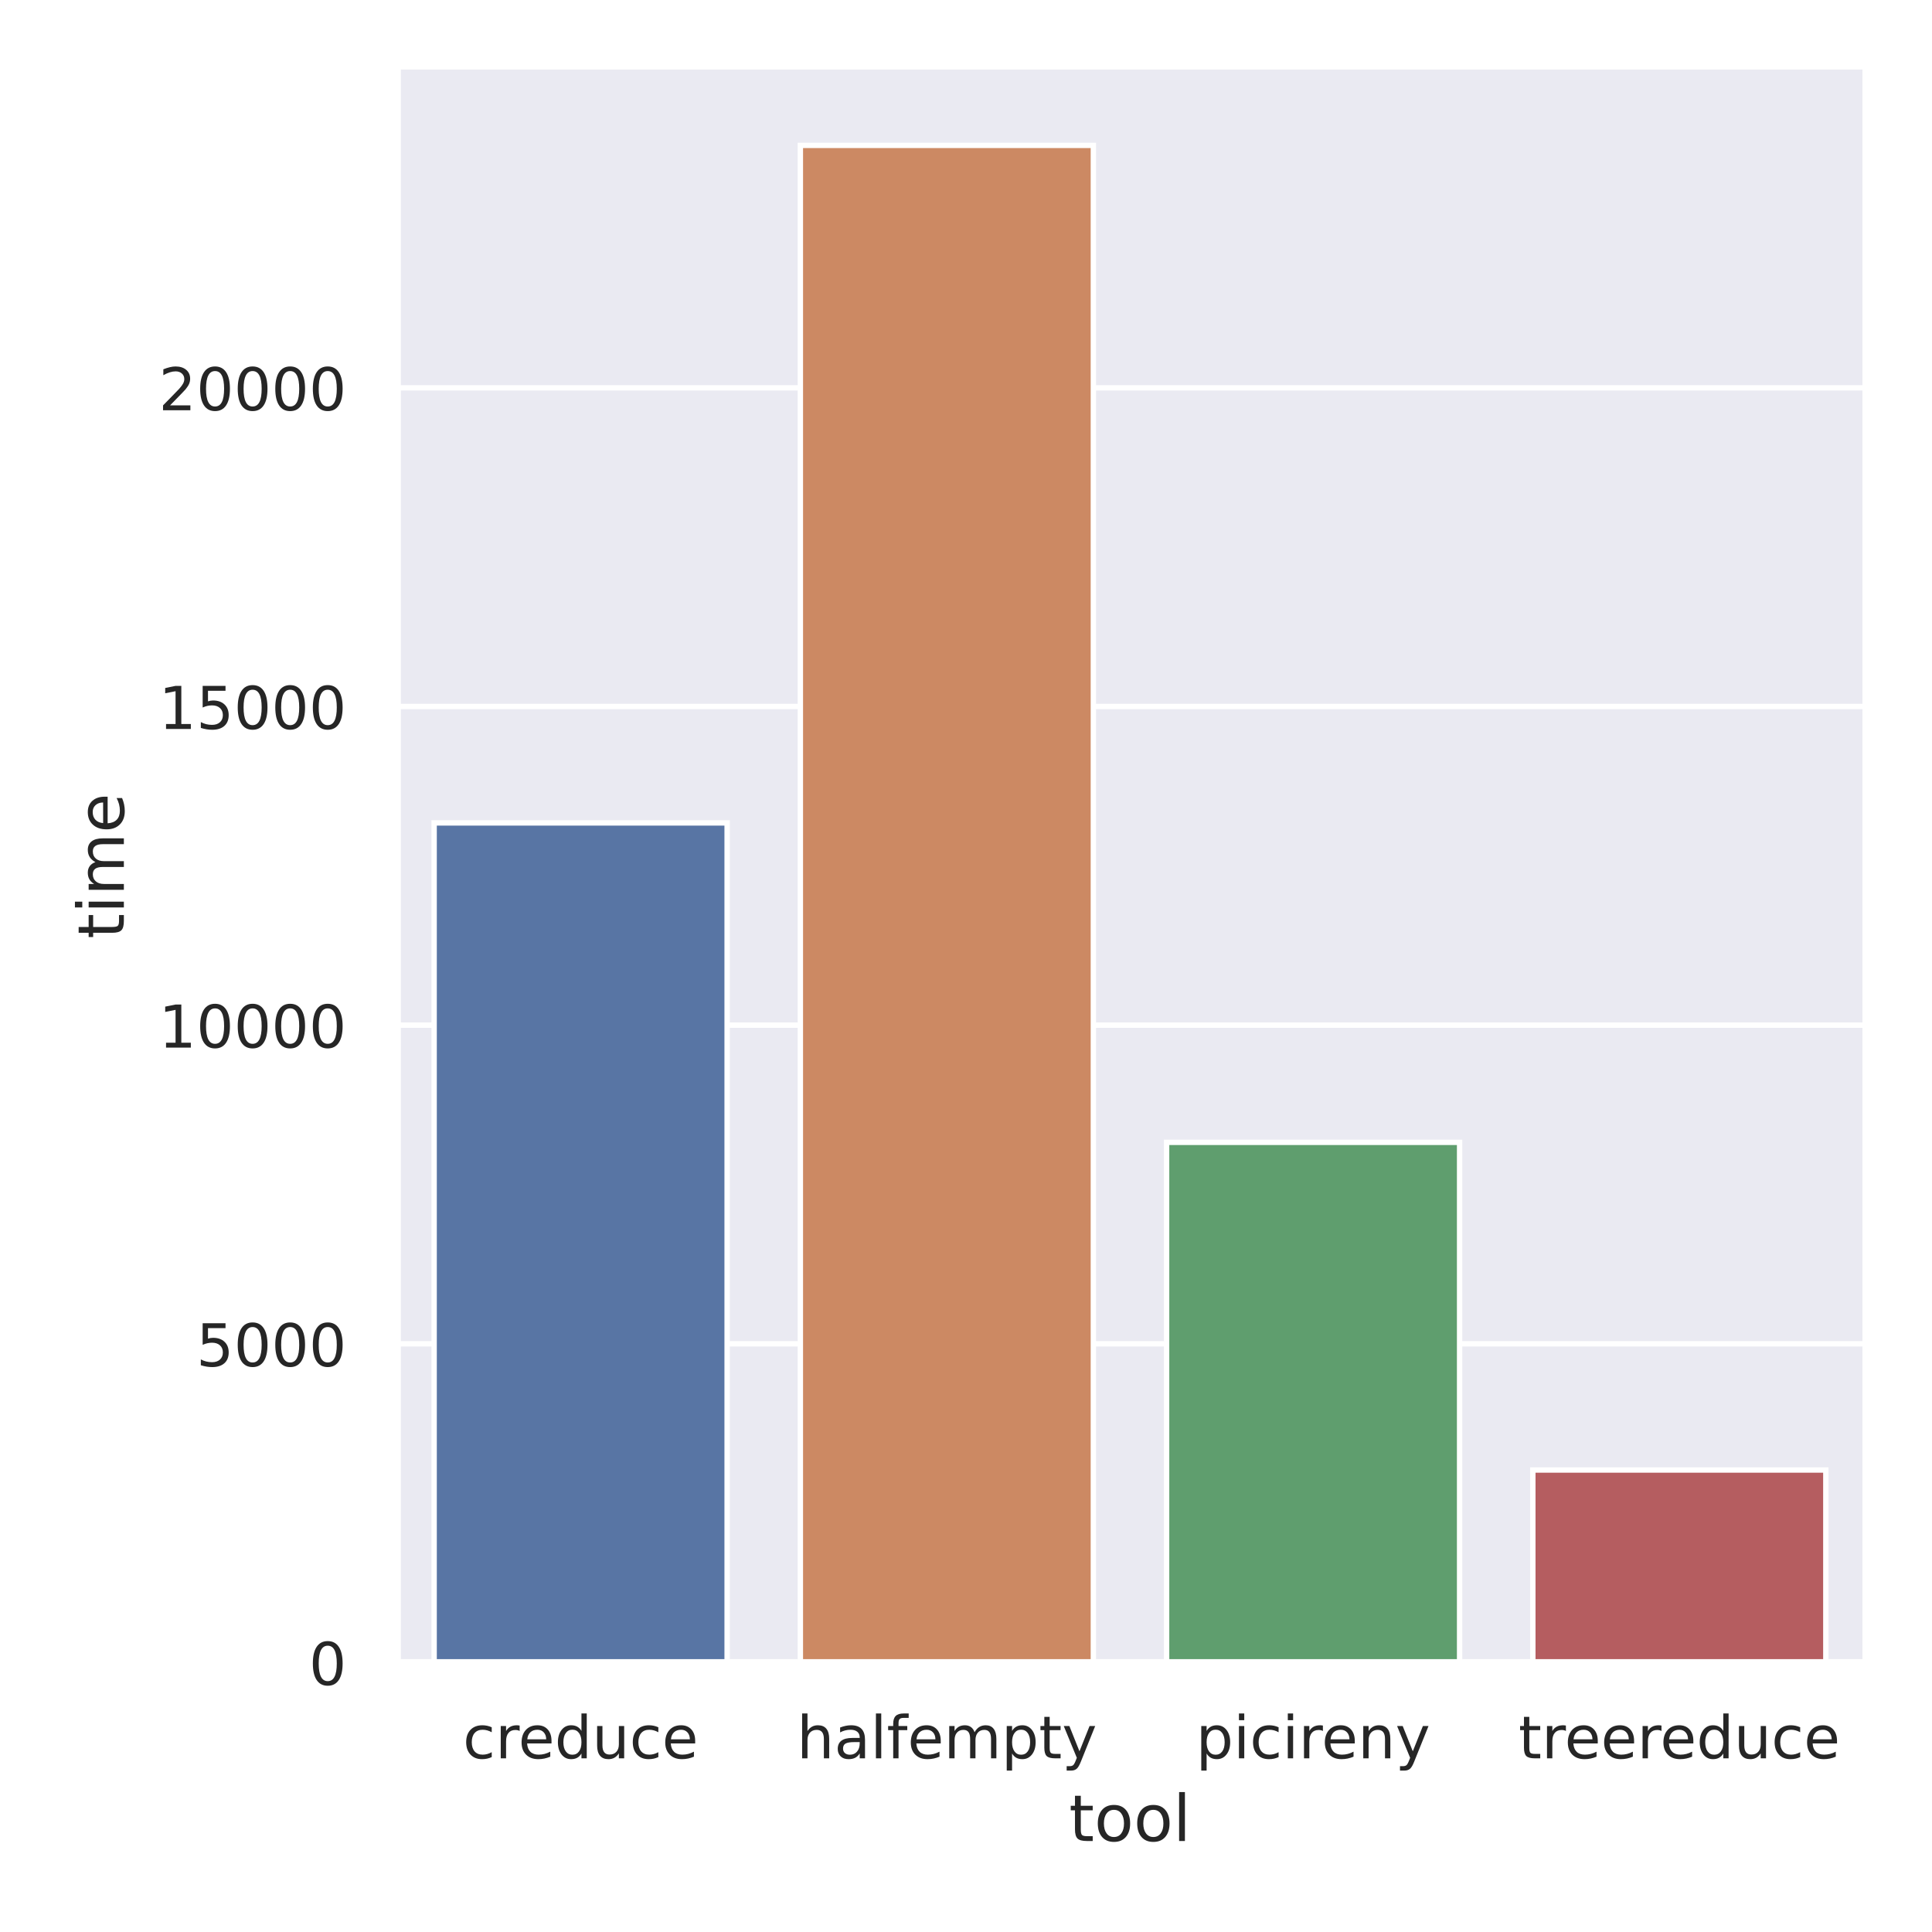
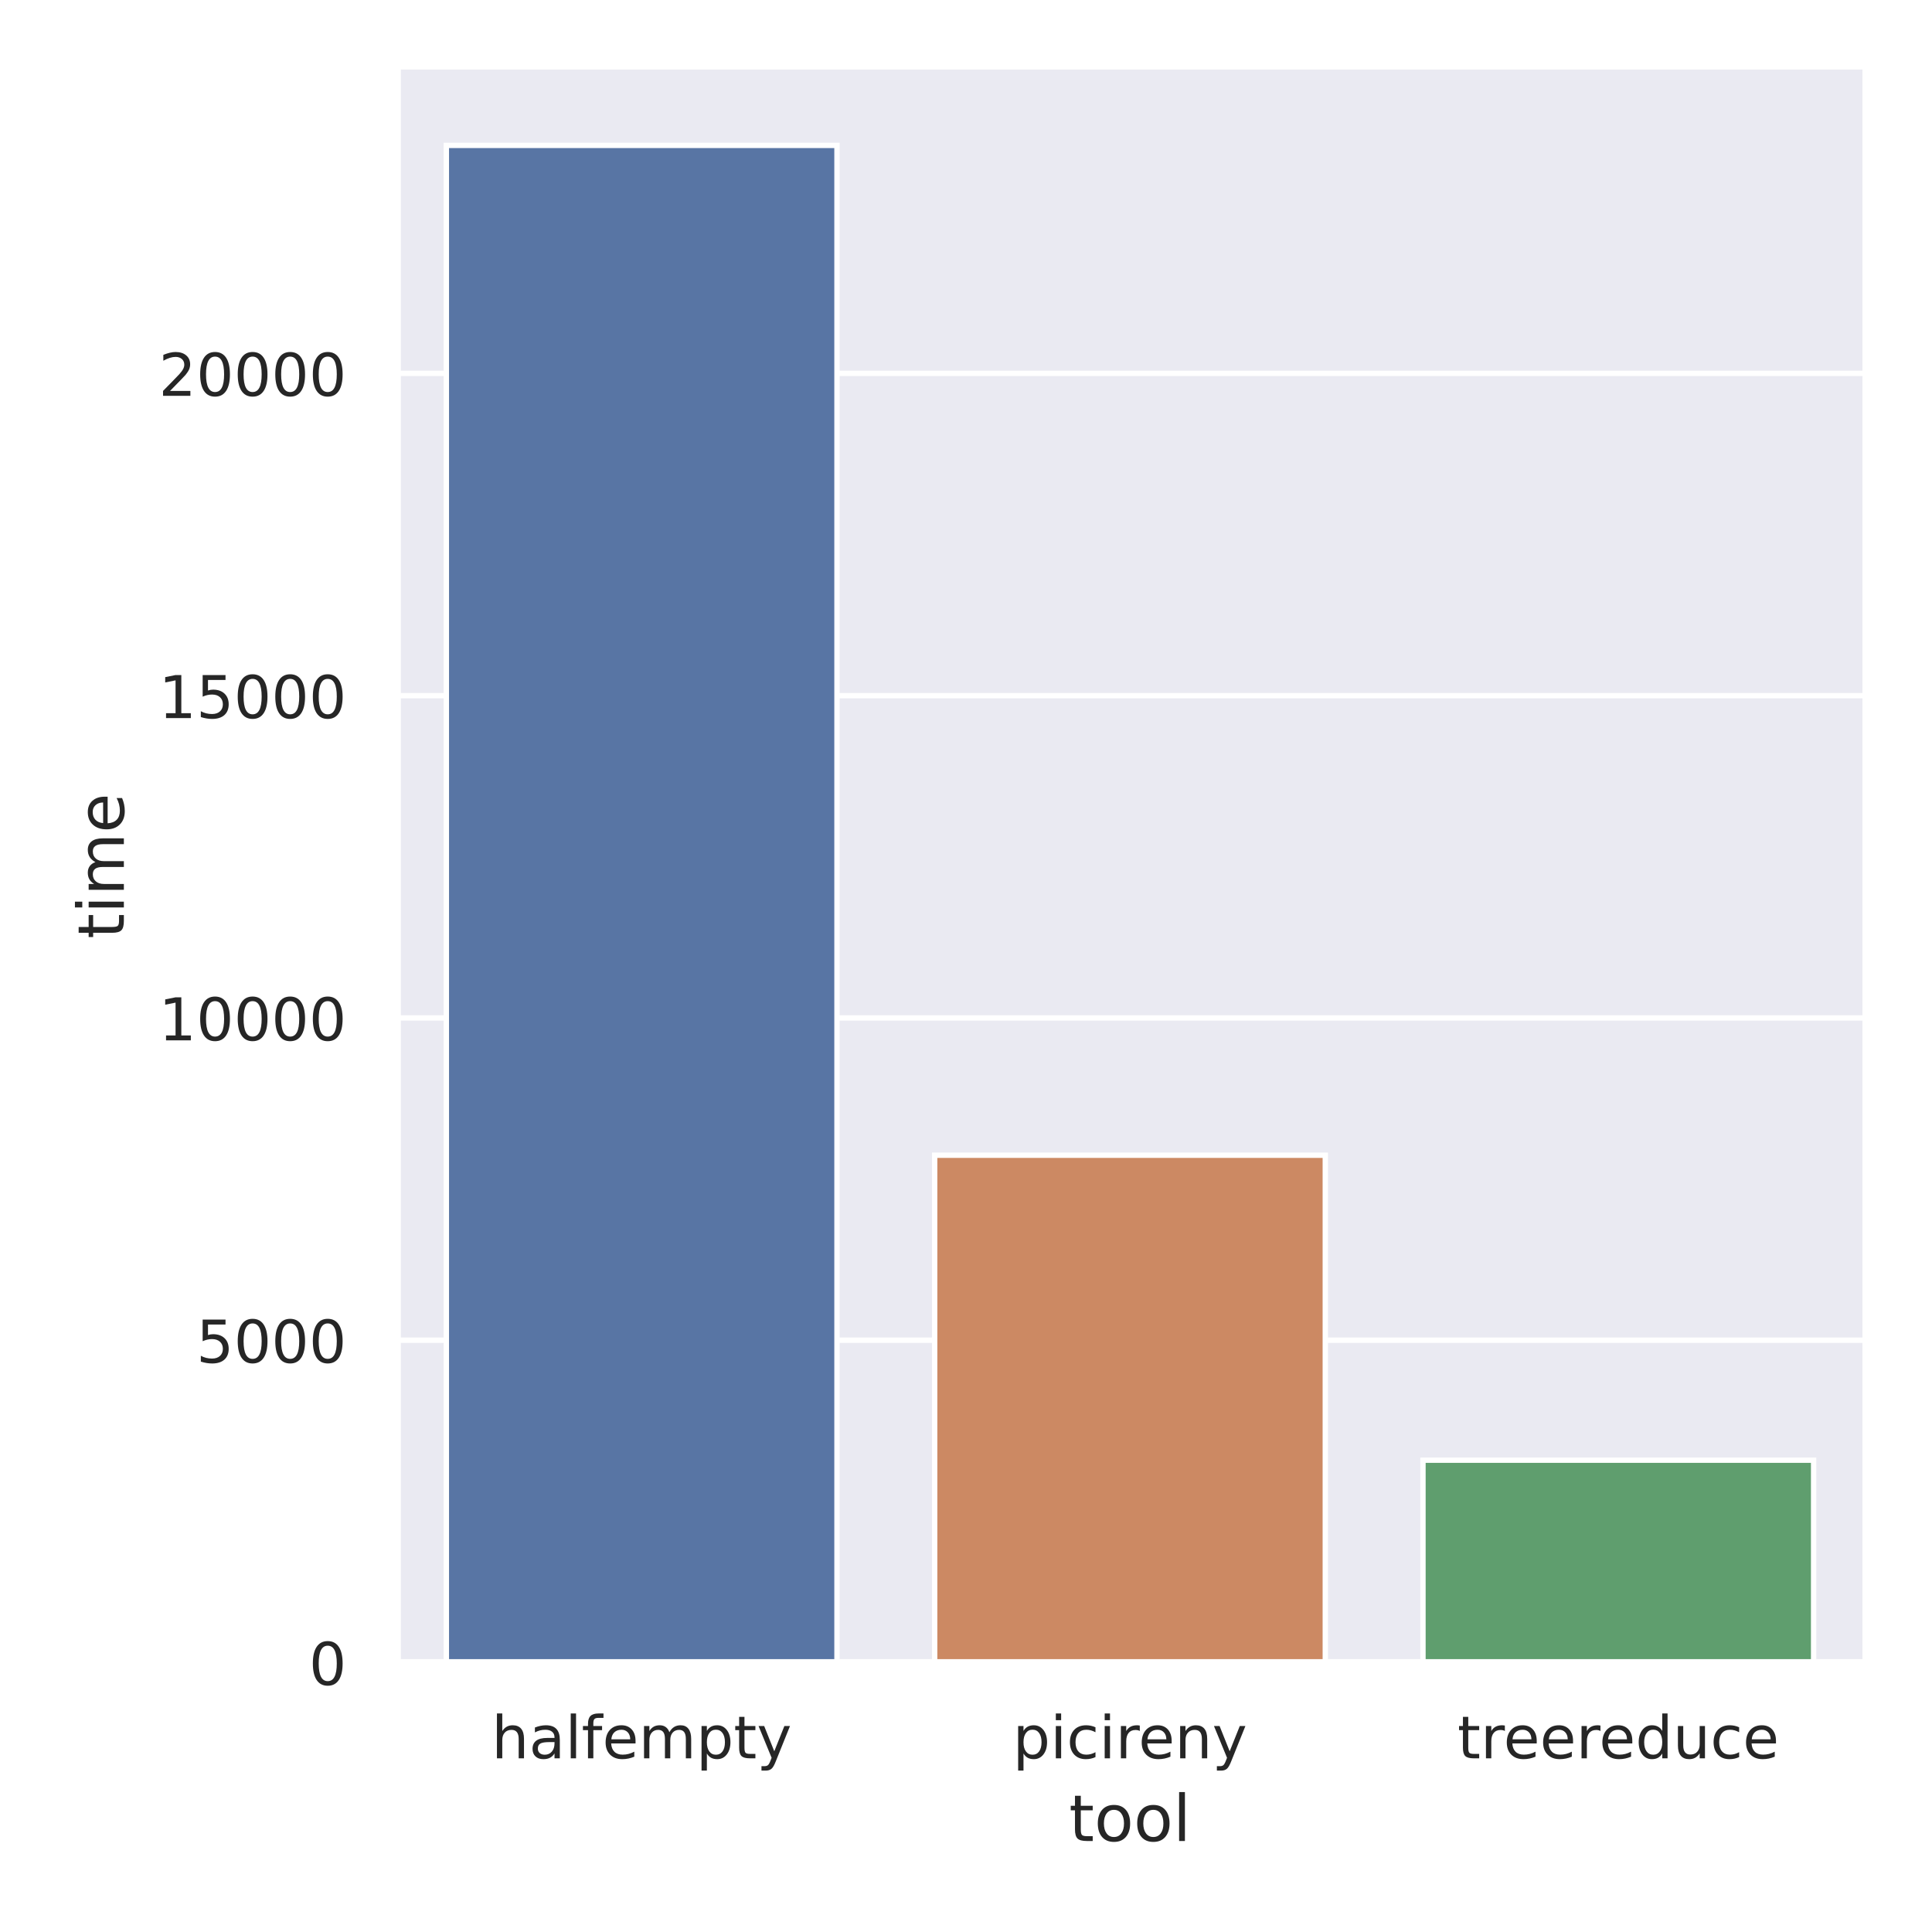
<svg xmlns="http://www.w3.org/2000/svg" xmlns:xlink="http://www.w3.org/1999/xlink" width="360pt" height="360pt" viewBox="0 0 360 360" version="1.1">
  <defs>
    <style type="text/css">*{stroke-linejoin: round; stroke-linecap: butt}</style>
  </defs>
  <g id="figure_1">
    <g id="patch_1">
      <path d="M 0 360  L 360 360  L 360 0  L 0 0  z " style="fill: #ffffff" />
    </g>
    <g id="axes_1">
      <g id="patch_2">
        <path d="M 74.07 309.78  L 347.04 309.78  L 347.04 12.96  L 74.07 12.96  z " style="fill: #eaeaf2" />
      </g>
      <g id="matplotlib.axis_1">
        <g id="xtick_1">
          <g id="text_1">
-             <g style="fill: #262626" transform="translate(86.26 327.6383) scale(0.11 -0.11)">
-               <defs>
-                 <path id="DejaVuSans-63" d="M 3122 3366  L 3122 2828  Q 2878 2963 2633 3030  Q 2388 3097 2138 3097  Q 1578 3097 1268 2742  Q 959 2388 959 1747  Q 959 1106 1268 751  Q 1578 397 2138 397  Q 2388 397 2633 464  Q 2878 531 3122 666  L 3122 134  Q 2881 22 2623 -34  Q 2366 -91 2075 -91  Q 1284 -91 818 406  Q 353 903 353 1747  Q 353 2603 823 3093  Q 1294 3584 2113 3584  Q 2378 3584 2631 3529  Q 2884 3475 3122 3366  z " transform="scale(0.015625)" />
-                 <path id="DejaVuSans-72" d="M 2631 2963  Q 2534 3019 2420 3045  Q 2306 3072 2169 3072  Q 1681 3072 1420 2755  Q 1159 2438 1159 1844  L 1159 0  L 581 0  L 581 3500  L 1159 3500  L 1159 2956  Q 1341 3275 1631 3429  Q 1922 3584 2338 3584  Q 2397 3584 2469 3576  Q 2541 3569 2628 3553  L 2631 2963  z " transform="scale(0.015625)" />
-                 <path id="DejaVuSans-65" d="M 3597 1894  L 3597 1613  L 953 1613  Q 991 1019 1311 708  Q 1631 397 2203 397  Q 2534 397 2845 478  Q 3156 559 3463 722  L 3463 178  Q 3153 47 2828 -22  Q 2503 -91 2169 -91  Q 1331 -91 842 396  Q 353 884 353 1716  Q 353 2575 817 3079  Q 1281 3584 2069 3584  Q 2775 3584 3186 3129  Q 3597 2675 3597 1894  z M 3022 2063  Q 3016 2534 2758 2815  Q 2500 3097 2075 3097  Q 1594 3097 1305 2825  Q 1016 2553 972 2059  L 3022 2063  z " transform="scale(0.015625)" />
-                 <path id="DejaVuSans-64" d="M 2906 2969  L 2906 4863  L 3481 4863  L 3481 0  L 2906 0  L 2906 525  Q 2725 213 2448 61  Q 2172 -91 1784 -91  Q 1150 -91 751 415  Q 353 922 353 1747  Q 353 2572 751 3078  Q 1150 3584 1784 3584  Q 2172 3584 2448 3432  Q 2725 3281 2906 2969  z M 947 1747  Q 947 1113 1208 752  Q 1469 391 1925 391  Q 2381 391 2643 752  Q 2906 1113 2906 1747  Q 2906 2381 2643 2742  Q 2381 3103 1925 3103  Q 1469 3103 1208 2742  Q 947 2381 947 1747  z " transform="scale(0.015625)" />
-                 <path id="DejaVuSans-75" d="M 544 1381  L 544 3500  L 1119 3500  L 1119 1403  Q 1119 906 1312 657  Q 1506 409 1894 409  Q 2359 409 2629 706  Q 2900 1003 2900 1516  L 2900 3500  L 3475 3500  L 3475 0  L 2900 0  L 2900 538  Q 2691 219 2414 64  Q 2138 -91 1772 -91  Q 1169 -91 856 284  Q 544 659 544 1381  z M 1991 3584  L 1991 3584  z " transform="scale(0.015625)" />
-               </defs>
-               <use xlink:href="#DejaVuSans-63" />
-               <use xlink:href="#DejaVuSans-72" x="54.98" />
-               <use xlink:href="#DejaVuSans-65" x="93.844" />
-               <use xlink:href="#DejaVuSans-64" x="155.367" />
-               <use xlink:href="#DejaVuSans-75" x="218.844" />
-               <use xlink:href="#DejaVuSans-63" x="282.223" />
-               <use xlink:href="#DejaVuSans-65" x="337.203" />
-             </g>
-           </g>
-         </g>
-         <g id="xtick_2">
-           <g id="text_2">
-             <g style="fill: #262626" transform="translate(148.4688 327.6383) scale(0.11 -0.11)">
+             <g style="fill: #262626" transform="translate(91.60008 327.6383) scale(0.11 -0.11)">
              <defs>
                <path id="DejaVuSans-68" d="M 3513 2113  L 3513 0  L 2938 0  L 2938 2094  Q 2938 2591 2744 2837  Q 2550 3084 2163 3084  Q 1697 3084 1428 2787  Q 1159 2491 1159 1978  L 1159 0  L 581 0  L 581 4863  L 1159 4863  L 1159 2956  Q 1366 3272 1645 3428  Q 1925 3584 2291 3584  Q 2894 3584 3203 3211  Q 3513 2838 3513 2113  z " transform="scale(0.015625)" />
                <path id="DejaVuSans-61" d="M 2194 1759  Q 1497 1759 1228 1600  Q 959 1441 959 1056  Q 959 750 1161 570  Q 1363 391 1709 391  Q 2188 391 2477 730  Q 2766 1069 2766 1631  L 2766 1759  L 2194 1759  z M 3341 1997  L 3341 0  L 2766 0  L 2766 531  Q 2569 213 2275 61  Q 1981 -91 1556 -91  Q 1019 -91 701 211  Q 384 513 384 1019  Q 384 1609 779 1909  Q 1175 2209 1959 2209  L 2766 2209  L 2766 2266  Q 2766 2663 2505 2880  Q 2244 3097 1772 3097  Q 1472 3097 1187 3025  Q 903 2953 641 2809  L 641 3341  Q 956 3463 1253 3523  Q 1550 3584 1831 3584  Q 2591 3584 2966 3190  Q 3341 2797 3341 1997  z " transform="scale(0.015625)" />
                <path id="DejaVuSans-6c" d="M 603 4863  L 1178 4863  L 1178 0  L 603 0  L 603 4863  z " transform="scale(0.015625)" />
                <path id="DejaVuSans-66" d="M 2375 4863  L 2375 4384  L 1825 4384  Q 1516 4384 1395 4259  Q 1275 4134 1275 3809  L 1275 3500  L 2222 3500  L 2222 3053  L 1275 3053  L 1275 0  L 697 0  L 697 3053  L 147 3053  L 147 3500  L 697 3500  L 697 3744  Q 697 4328 969 4595  Q 1241 4863 1831 4863  L 2375 4863  z " transform="scale(0.015625)" />
+                 <path id="DejaVuSans-65" d="M 3597 1894  L 3597 1613  L 953 1613  Q 991 1019 1311 708  Q 1631 397 2203 397  Q 2534 397 2845 478  Q 3156 559 3463 722  L 3463 178  Q 3153 47 2828 -22  Q 2503 -91 2169 -91  Q 1331 -91 842 396  Q 353 884 353 1716  Q 353 2575 817 3079  Q 1281 3584 2069 3584  Q 2775 3584 3186 3129  Q 3597 2675 3597 1894  z M 3022 2063  Q 3016 2534 2758 2815  Q 2500 3097 2075 3097  Q 1594 3097 1305 2825  Q 1016 2553 972 2059  L 3022 2063  z " transform="scale(0.015625)" />
                <path id="DejaVuSans-6d" d="M 3328 2828  Q 3544 3216 3844 3400  Q 4144 3584 4550 3584  Q 5097 3584 5394 3201  Q 5691 2819 5691 2113  L 5691 0  L 5113 0  L 5113 2094  Q 5113 2597 4934 2840  Q 4756 3084 4391 3084  Q 3944 3084 3684 2787  Q 3425 2491 3425 1978  L 3425 0  L 2847 0  L 2847 2094  Q 2847 2600 2669 2842  Q 2491 3084 2119 3084  Q 1678 3084 1418 2786  Q 1159 2488 1159 1978  L 1159 0  L 581 0  L 581 3500  L 1159 3500  L 1159 2956  Q 1356 3278 1631 3431  Q 1906 3584 2284 3584  Q 2666 3584 2933 3390  Q 3200 3197 3328 2828  z " transform="scale(0.015625)" />
                <path id="DejaVuSans-70" d="M 1159 525  L 1159 -1331  L 581 -1331  L 581 3500  L 1159 3500  L 1159 2969  Q 1341 3281 1617 3432  Q 1894 3584 2278 3584  Q 2916 3584 3314 3078  Q 3713 2572 3713 1747  Q 3713 922 3314 415  Q 2916 -91 2278 -91  Q 1894 -91 1617 61  Q 1341 213 1159 525  z M 3116 1747  Q 3116 2381 2855 2742  Q 2594 3103 2138 3103  Q 1681 3103 1420 2742  Q 1159 2381 1159 1747  Q 1159 1113 1420 752  Q 1681 391 2138 391  Q 2594 391 2855 752  Q 3116 1113 3116 1747  z " transform="scale(0.015625)" />
                <path id="DejaVuSans-74" d="M 1172 4494  L 1172 3500  L 2356 3500  L 2356 3053  L 1172 3053  L 1172 1153  Q 1172 725 1289 603  Q 1406 481 1766 481  L 2356 481  L 2356 0  L 1766 0  Q 1100 0 847 248  Q 594 497 594 1153  L 594 3053  L 172 3053  L 172 3500  L 594 3500  L 594 4494  L 1172 4494  z " transform="scale(0.015625)" />
                <path id="DejaVuSans-79" d="M 2059 -325  Q 1816 -950 1584 -1140  Q 1353 -1331 966 -1331  L 506 -1331  L 506 -850  L 844 -850  Q 1081 -850 1212 -737  Q 1344 -625 1503 -206  L 1606 56  L 191 3500  L 800 3500  L 1894 763  L 2988 3500  L 3597 3500  L 2059 -325  z " transform="scale(0.015625)" />
              </defs>
              <use xlink:href="#DejaVuSans-68" />
              <use xlink:href="#DejaVuSans-61" x="63.379" />
              <use xlink:href="#DejaVuSans-6c" x="124.658" />
              <use xlink:href="#DejaVuSans-66" x="152.441" />
              <use xlink:href="#DejaVuSans-65" x="187.646" />
              <use xlink:href="#DejaVuSans-6d" x="249.17" />
              <use xlink:href="#DejaVuSans-70" x="346.582" />
              <use xlink:href="#DejaVuSans-74" x="410.059" />
              <use xlink:href="#DejaVuSans-79" x="449.268" />
            </g>
          </g>
        </g>
-         <g id="xtick_3">
-           <g id="text_3">
-             <g style="fill: #262626" transform="translate(222.8421 327.6383) scale(0.11 -0.11)">
+         <g id="xtick_2">
+           <g id="text_2">
+             <g style="fill: #262626" transform="translate(188.7209 327.6383) scale(0.11 -0.11)">
              <defs>
                <path id="DejaVuSans-69" d="M 603 3500  L 1178 3500  L 1178 0  L 603 0  L 603 3500  z M 603 4863  L 1178 4863  L 1178 4134  L 603 4134  L 603 4863  z " transform="scale(0.015625)" />
+                 <path id="DejaVuSans-63" d="M 3122 3366  L 3122 2828  Q 2878 2963 2633 3030  Q 2388 3097 2138 3097  Q 1578 3097 1268 2742  Q 959 2388 959 1747  Q 959 1106 1268 751  Q 1578 397 2138 397  Q 2388 397 2633 464  Q 2878 531 3122 666  L 3122 134  Q 2881 22 2623 -34  Q 2366 -91 2075 -91  Q 1284 -91 818 406  Q 353 903 353 1747  Q 353 2603 823 3093  Q 1294 3584 2113 3584  Q 2378 3584 2631 3529  Q 2884 3475 3122 3366  z " transform="scale(0.015625)" />
+                 <path id="DejaVuSans-72" d="M 2631 2963  Q 2534 3019 2420 3045  Q 2306 3072 2169 3072  Q 1681 3072 1420 2755  Q 1159 2438 1159 1844  L 1159 0  L 581 0  L 581 3500  L 1159 3500  L 1159 2956  Q 1341 3275 1631 3429  Q 1922 3584 2338 3584  Q 2397 3584 2469 3576  Q 2541 3569 2628 3553  L 2631 2963  z " transform="scale(0.015625)" />
                <path id="DejaVuSans-6e" d="M 3513 2113  L 3513 0  L 2938 0  L 2938 2094  Q 2938 2591 2744 2837  Q 2550 3084 2163 3084  Q 1697 3084 1428 2787  Q 1159 2491 1159 1978  L 1159 0  L 581 0  L 581 3500  L 1159 3500  L 1159 2956  Q 1366 3272 1645 3428  Q 1925 3584 2291 3584  Q 2894 3584 3203 3211  Q 3513 2838 3513 2113  z " transform="scale(0.015625)" />
              </defs>
              <use xlink:href="#DejaVuSans-70" />
              <use xlink:href="#DejaVuSans-69" x="63.477" />
              <use xlink:href="#DejaVuSans-63" x="91.26" />
              <use xlink:href="#DejaVuSans-69" x="146.24" />
              <use xlink:href="#DejaVuSans-72" x="174.023" />
              <use xlink:href="#DejaVuSans-65" x="212.887" />
              <use xlink:href="#DejaVuSans-6e" x="274.41" />
              <use xlink:href="#DejaVuSans-79" x="337.789" />
            </g>
          </g>
        </g>
-         <g id="xtick_4">
-           <g id="text_4">
-             <g style="fill: #262626" transform="translate(282.9498 327.6383) scale(0.11 -0.11)">
+         <g id="xtick_3">
+           <g id="text_3">
+             <g style="fill: #262626" transform="translate(271.576 327.6383) scale(0.11 -0.11)">
+               <defs>
+                 <path id="DejaVuSans-64" d="M 2906 2969  L 2906 4863  L 3481 4863  L 3481 0  L 2906 0  L 2906 525  Q 2725 213 2448 61  Q 2172 -91 1784 -91  Q 1150 -91 751 415  Q 353 922 353 1747  Q 353 2572 751 3078  Q 1150 3584 1784 3584  Q 2172 3584 2448 3432  Q 2725 3281 2906 2969  z M 947 1747  Q 947 1113 1208 752  Q 1469 391 1925 391  Q 2381 391 2643 752  Q 2906 1113 2906 1747  Q 2906 2381 2643 2742  Q 2381 3103 1925 3103  Q 1469 3103 1208 2742  Q 947 2381 947 1747  z " transform="scale(0.015625)" />
+                 <path id="DejaVuSans-75" d="M 544 1381  L 544 3500  L 1119 3500  L 1119 1403  Q 1119 906 1312 657  Q 1506 409 1894 409  Q 2359 409 2629 706  Q 2900 1003 2900 1516  L 2900 3500  L 3475 3500  L 3475 0  L 2900 0  L 2900 538  Q 2691 219 2414 64  Q 2138 -91 1772 -91  Q 1169 -91 856 284  Q 544 659 544 1381  z M 1991 3584  L 1991 3584  z " transform="scale(0.015625)" />
+               </defs>
              <use xlink:href="#DejaVuSans-74" />
              <use xlink:href="#DejaVuSans-72" x="39.209" />
              <use xlink:href="#DejaVuSans-65" x="78.072" />
              <use xlink:href="#DejaVuSans-65" x="139.596" />
              <use xlink:href="#DejaVuSans-72" x="201.119" />
              <use xlink:href="#DejaVuSans-65" x="239.982" />
              <use xlink:href="#DejaVuSans-64" x="301.506" />
              <use xlink:href="#DejaVuSans-75" x="364.982" />
              <use xlink:href="#DejaVuSans-63" x="428.361" />
              <use xlink:href="#DejaVuSans-65" x="483.342" />
            </g>
          </g>
        </g>
-         <g id="text_5">
+         <g id="text_4">
          <g style="fill: #262626" transform="translate(199.1934 343.0441) scale(0.12 -0.12)">
            <defs>
              <path id="DejaVuSans-6f" d="M 1959 3097  Q 1497 3097 1228 2736  Q 959 2375 959 1747  Q 959 1119 1226 758  Q 1494 397 1959 397  Q 2419 397 2687 759  Q 2956 1122 2956 1747  Q 2956 2369 2687 2733  Q 2419 3097 1959 3097  z M 1959 3584  Q 2709 3584 3137 3096  Q 3566 2609 3566 1747  Q 3566 888 3137 398  Q 2709 -91 1959 -91  Q 1206 -91 779 398  Q 353 888 353 1747  Q 353 2609 779 3096  Q 1206 3584 1959 3584  z " transform="scale(0.015625)" />
            </defs>
            <use xlink:href="#DejaVuSans-74" />
            <use xlink:href="#DejaVuSans-6f" x="39.209" />
            <use xlink:href="#DejaVuSans-6f" x="100.391" />
            <use xlink:href="#DejaVuSans-6c" x="161.572" />
          </g>
        </g>
      </g>
      <g id="matplotlib.axis_2">
        <g id="ytick_1">
          <g id="line2d_1">
-             <path d="M 74.07 309.78  L 347.04 309.78  " clip-path="url(#p6d29723d37)" style="fill: none; stroke: #ffffff; stroke-linecap: round" />
-           </g>
-           <g id="text_6">
+             <path d="M 74.07 309.78  L 347.04 309.78  " clip-path="url(#p1c2230faef)" style="fill: none; stroke: #ffffff; stroke-linecap: round" />
+           </g>
+           <g id="text_5">
            <g style="fill: #262626" transform="translate(57.57125 313.9591) scale(0.11 -0.11)">
              <defs>
                <path id="DejaVuSans-30" d="M 2034 4250  Q 1547 4250 1301 3770  Q 1056 3291 1056 2328  Q 1056 1369 1301 889  Q 1547 409 2034 409  Q 2525 409 2770 889  Q 3016 1369 3016 2328  Q 3016 3291 2770 3770  Q 2525 4250 2034 4250  z M 2034 4750  Q 2819 4750 3233 4129  Q 3647 3509 3647 2328  Q 3647 1150 3233 529  Q 2819 -91 2034 -91  Q 1250 -91 836 529  Q 422 1150 422 2328  Q 422 3509 836 4129  Q 1250 4750 2034 4750  z " transform="scale(0.015625)" />
              </defs>
              <use xlink:href="#DejaVuSans-30" />
            </g>
          </g>
        </g>
        <g id="ytick_2">
          <g id="line2d_2">
-             <path d="M 74.07 250.402  L 347.04 250.402  " clip-path="url(#p6d29723d37)" style="fill: none; stroke: #ffffff; stroke-linecap: round" />
-           </g>
-           <g id="text_7">
-             <g style="fill: #262626" transform="translate(36.575 254.5814) scale(0.11 -0.11)">
+             <path d="M 74.07 249.729  L 347.04 249.729  " clip-path="url(#p1c2230faef)" style="fill: none; stroke: #ffffff; stroke-linecap: round" />
+           </g>
+           <g id="text_6">
+             <g style="fill: #262626" transform="translate(36.575 253.9078) scale(0.11 -0.11)">
              <defs>
                <path id="DejaVuSans-35" d="M 691 4666  L 3169 4666  L 3169 4134  L 1269 4134  L 1269 2991  Q 1406 3038 1543 3061  Q 1681 3084 1819 3084  Q 2600 3084 3056 2656  Q 3513 2228 3513 1497  Q 3513 744 3044 326  Q 2575 -91 1722 -91  Q 1428 -91 1123 -41  Q 819 9 494 109  L 494 744  Q 775 591 1075 516  Q 1375 441 1709 441  Q 2250 441 2565 725  Q 2881 1009 2881 1497  Q 2881 1984 2565 2268  Q 2250 2553 1709 2553  Q 1456 2553 1204 2497  Q 953 2441 691 2322  L 691 4666  z " transform="scale(0.015625)" />
              </defs>
              <use xlink:href="#DejaVuSans-35" />
              <use xlink:href="#DejaVuSans-30" x="63.623" />
              <use xlink:href="#DejaVuSans-30" x="127.246" />
              <use xlink:href="#DejaVuSans-30" x="190.869" />
            </g>
          </g>
        </g>
        <g id="ytick_3">
          <g id="line2d_3">
-             <path d="M 74.07 191.024  L 347.04 191.024  " clip-path="url(#p6d29723d37)" style="fill: none; stroke: #ffffff; stroke-linecap: round" />
-           </g>
-           <g id="text_8">
-             <g style="fill: #262626" transform="translate(29.57625 195.2036) scale(0.11 -0.11)">
+             <path d="M 74.07 189.677  L 347.04 189.677  " clip-path="url(#p1c2230faef)" style="fill: none; stroke: #ffffff; stroke-linecap: round" />
+           </g>
+           <g id="text_7">
+             <g style="fill: #262626" transform="translate(29.57625 193.8564) scale(0.11 -0.11)">
              <defs>
                <path id="DejaVuSans-31" d="M 794 531  L 1825 531  L 1825 4091  L 703 3866  L 703 4441  L 1819 4666  L 2450 4666  L 2450 531  L 3481 531  L 3481 0  L 794 0  L 794 531  z " transform="scale(0.015625)" />
              </defs>
              <use xlink:href="#DejaVuSans-31" />
              <use xlink:href="#DejaVuSans-30" x="63.623" />
              <use xlink:href="#DejaVuSans-30" x="127.246" />
              <use xlink:href="#DejaVuSans-30" x="190.869" />
              <use xlink:href="#DejaVuSans-30" x="254.492" />
            </g>
          </g>
        </g>
        <g id="ytick_4">
          <g id="line2d_4">
-             <path d="M 74.07 131.647  L 347.04 131.647  " clip-path="url(#p6d29723d37)" style="fill: none; stroke: #ffffff; stroke-linecap: round" />
-           </g>
-           <g id="text_9">
-             <g style="fill: #262626" transform="translate(29.57625 135.8258) scale(0.11 -0.11)">
+             <path d="M 74.07 129.626  L 347.04 129.626  " clip-path="url(#p1c2230faef)" style="fill: none; stroke: #ffffff; stroke-linecap: round" />
+           </g>
+           <g id="text_8">
+             <g style="fill: #262626" transform="translate(29.57625 133.8051) scale(0.11 -0.11)">
              <use xlink:href="#DejaVuSans-31" />
              <use xlink:href="#DejaVuSans-35" x="63.623" />
              <use xlink:href="#DejaVuSans-30" x="127.246" />
              <use xlink:href="#DejaVuSans-30" x="190.869" />
              <use xlink:href="#DejaVuSans-30" x="254.492" />
            </g>
          </g>
        </g>
        <g id="ytick_5">
          <g id="line2d_5">
-             <path d="M 74.07 72.269  L 347.04 72.269  " clip-path="url(#p6d29723d37)" style="fill: none; stroke: #ffffff; stroke-linecap: round" />
-           </g>
-           <g id="text_10">
-             <g style="fill: #262626" transform="translate(29.57625 76.44804) scale(0.11 -0.11)">
+             <path d="M 74.07 69.575  L 347.04 69.575  " clip-path="url(#p1c2230faef)" style="fill: none; stroke: #ffffff; stroke-linecap: round" />
+           </g>
+           <g id="text_9">
+             <g style="fill: #262626" transform="translate(29.57625 73.75375) scale(0.11 -0.11)">
              <defs>
                <path id="DejaVuSans-32" d="M 1228 531  L 3431 531  L 3431 0  L 469 0  L 469 531  Q 828 903 1448 1529  Q 2069 2156 2228 2338  Q 2531 2678 2651 2914  Q 2772 3150 2772 3378  Q 2772 3750 2511 3984  Q 2250 4219 1831 4219  Q 1534 4219 1204 4116  Q 875 4013 500 3803  L 500 4441  Q 881 4594 1212 4672  Q 1544 4750 1819 4750  Q 2544 4750 2975 4387  Q 3406 4025 3406 3419  Q 3406 3131 3298 2873  Q 3191 2616 2906 2266  Q 2828 2175 2409 1742  Q 1991 1309 1228 531  z " transform="scale(0.015625)" />
              </defs>
              <use xlink:href="#DejaVuSans-32" />
              <use xlink:href="#DejaVuSans-30" x="63.623" />
              <use xlink:href="#DejaVuSans-30" x="127.246" />
              <use xlink:href="#DejaVuSans-30" x="190.869" />
              <use xlink:href="#DejaVuSans-30" x="254.492" />
            </g>
          </g>
        </g>
-         <g id="text_11">
+         <g id="text_10">
          <g style="fill: #262626" transform="translate(23.08063 174.9253) rotate(-90) scale(0.12 -0.12)">
            <use xlink:href="#DejaVuSans-74" />
            <use xlink:href="#DejaVuSans-69" x="39.209" />
            <use xlink:href="#DejaVuSans-6d" x="66.992" />
            <use xlink:href="#DejaVuSans-65" x="164.404" />
          </g>
        </g>
      </g>
      <g id="patch_3">
-         <path d="M 80.894 309.78  L 135.488 309.78  L 135.488 153.343  L 80.894 153.343  z " clip-path="url(#p6d29723d37)" style="fill: #5875a4; stroke: #ffffff; stroke-linejoin: miter" />
+         <path d="M 83.169 309.78  L 155.961 309.78  L 155.961 27.094  L 83.169 27.094  z " clip-path="url(#p1c2230faef)" style="fill: #5875a4; stroke: #ffffff; stroke-linejoin: miter" />
      </g>
      <g id="patch_4">
-         <path d="M 149.137 309.78  L 203.731 309.78  L 203.731 27.094  L 149.137 27.094  z " clip-path="url(#p6d29723d37)" style="fill: #cc8963; stroke: #ffffff; stroke-linejoin: miter" />
+         <path d="M 174.159 309.78  L 246.951 309.78  L 246.951 215.259  L 174.159 215.259  z " clip-path="url(#p1c2230faef)" style="fill: #cc8963; stroke: #ffffff; stroke-linejoin: miter" />
      </g>
      <g id="patch_5">
-         <path d="M 217.379 309.78  L 271.973 309.78  L 271.973 212.864  L 217.379 212.864  z " clip-path="url(#p6d29723d37)" style="fill: #5f9e6e; stroke: #ffffff; stroke-linejoin: miter" />
+         <path d="M 265.149 309.78  L 337.941 309.78  L 337.941 272.08  L 265.149 272.08  z " clip-path="url(#p1c2230faef)" style="fill: #5f9e6e; stroke: #ffffff; stroke-linejoin: miter" />
+       </g>
+       <g id="line2d_6">
+         <path clip-path="url(#p1c2230faef)" style="fill: none; stroke: #424242; stroke-width: 2.7; stroke-linecap: round" />
+       </g>
+       <g id="line2d_7">
+         <path clip-path="url(#p1c2230faef)" style="fill: none; stroke: #424242; stroke-width: 2.7; stroke-linecap: round" />
+       </g>
+       <g id="line2d_8">
+         <path clip-path="url(#p1c2230faef)" style="fill: none; stroke: #424242; stroke-width: 2.7; stroke-linecap: round" />
      </g>
      <g id="patch_6">
-         <path d="M 285.622 309.78  L 340.216 309.78  L 340.216 273.916  L 285.622 273.916  z " clip-path="url(#p6d29723d37)" style="fill: #b55d60; stroke: #ffffff; stroke-linejoin: miter" />
-       </g>
-       <g id="line2d_6">
-         <path clip-path="url(#p6d29723d37)" style="fill: none; stroke: #424242; stroke-width: 2.7; stroke-linecap: round" />
-       </g>
-       <g id="line2d_7">
-         <path clip-path="url(#p6d29723d37)" style="fill: none; stroke: #424242; stroke-width: 2.7; stroke-linecap: round" />
-       </g>
-       <g id="line2d_8">
-         <path clip-path="url(#p6d29723d37)" style="fill: none; stroke: #424242; stroke-width: 2.7; stroke-linecap: round" />
-       </g>
-       <g id="line2d_9">
-         <path clip-path="url(#p6d29723d37)" style="fill: none; stroke: #424242; stroke-width: 2.7; stroke-linecap: round" />
+         <path d="M 74.07 309.78  L 74.07 12.96  " style="fill: none; stroke: #ffffff; stroke-width: 1.25; stroke-linejoin: miter; stroke-linecap: square" />
      </g>
      <g id="patch_7">
-         <path d="M 74.07 309.78  L 74.07 12.96  " style="fill: none; stroke: #ffffff; stroke-width: 1.25; stroke-linejoin: miter; stroke-linecap: square" />
-       </g>
-       <g id="patch_8">
        <path d="M 74.07 309.78  L 347.04 309.78  " style="fill: none; stroke: #ffffff; stroke-width: 1.25; stroke-linejoin: miter; stroke-linecap: square" />
      </g>
    </g>
  </g>
  <defs>
-     <clipPath id="p6d29723d37">
+     <clipPath id="p1c2230faef">
      <rect x="74.07" y="12.96" width="272.97" height="296.82" />
    </clipPath>
  </defs>
</svg>
